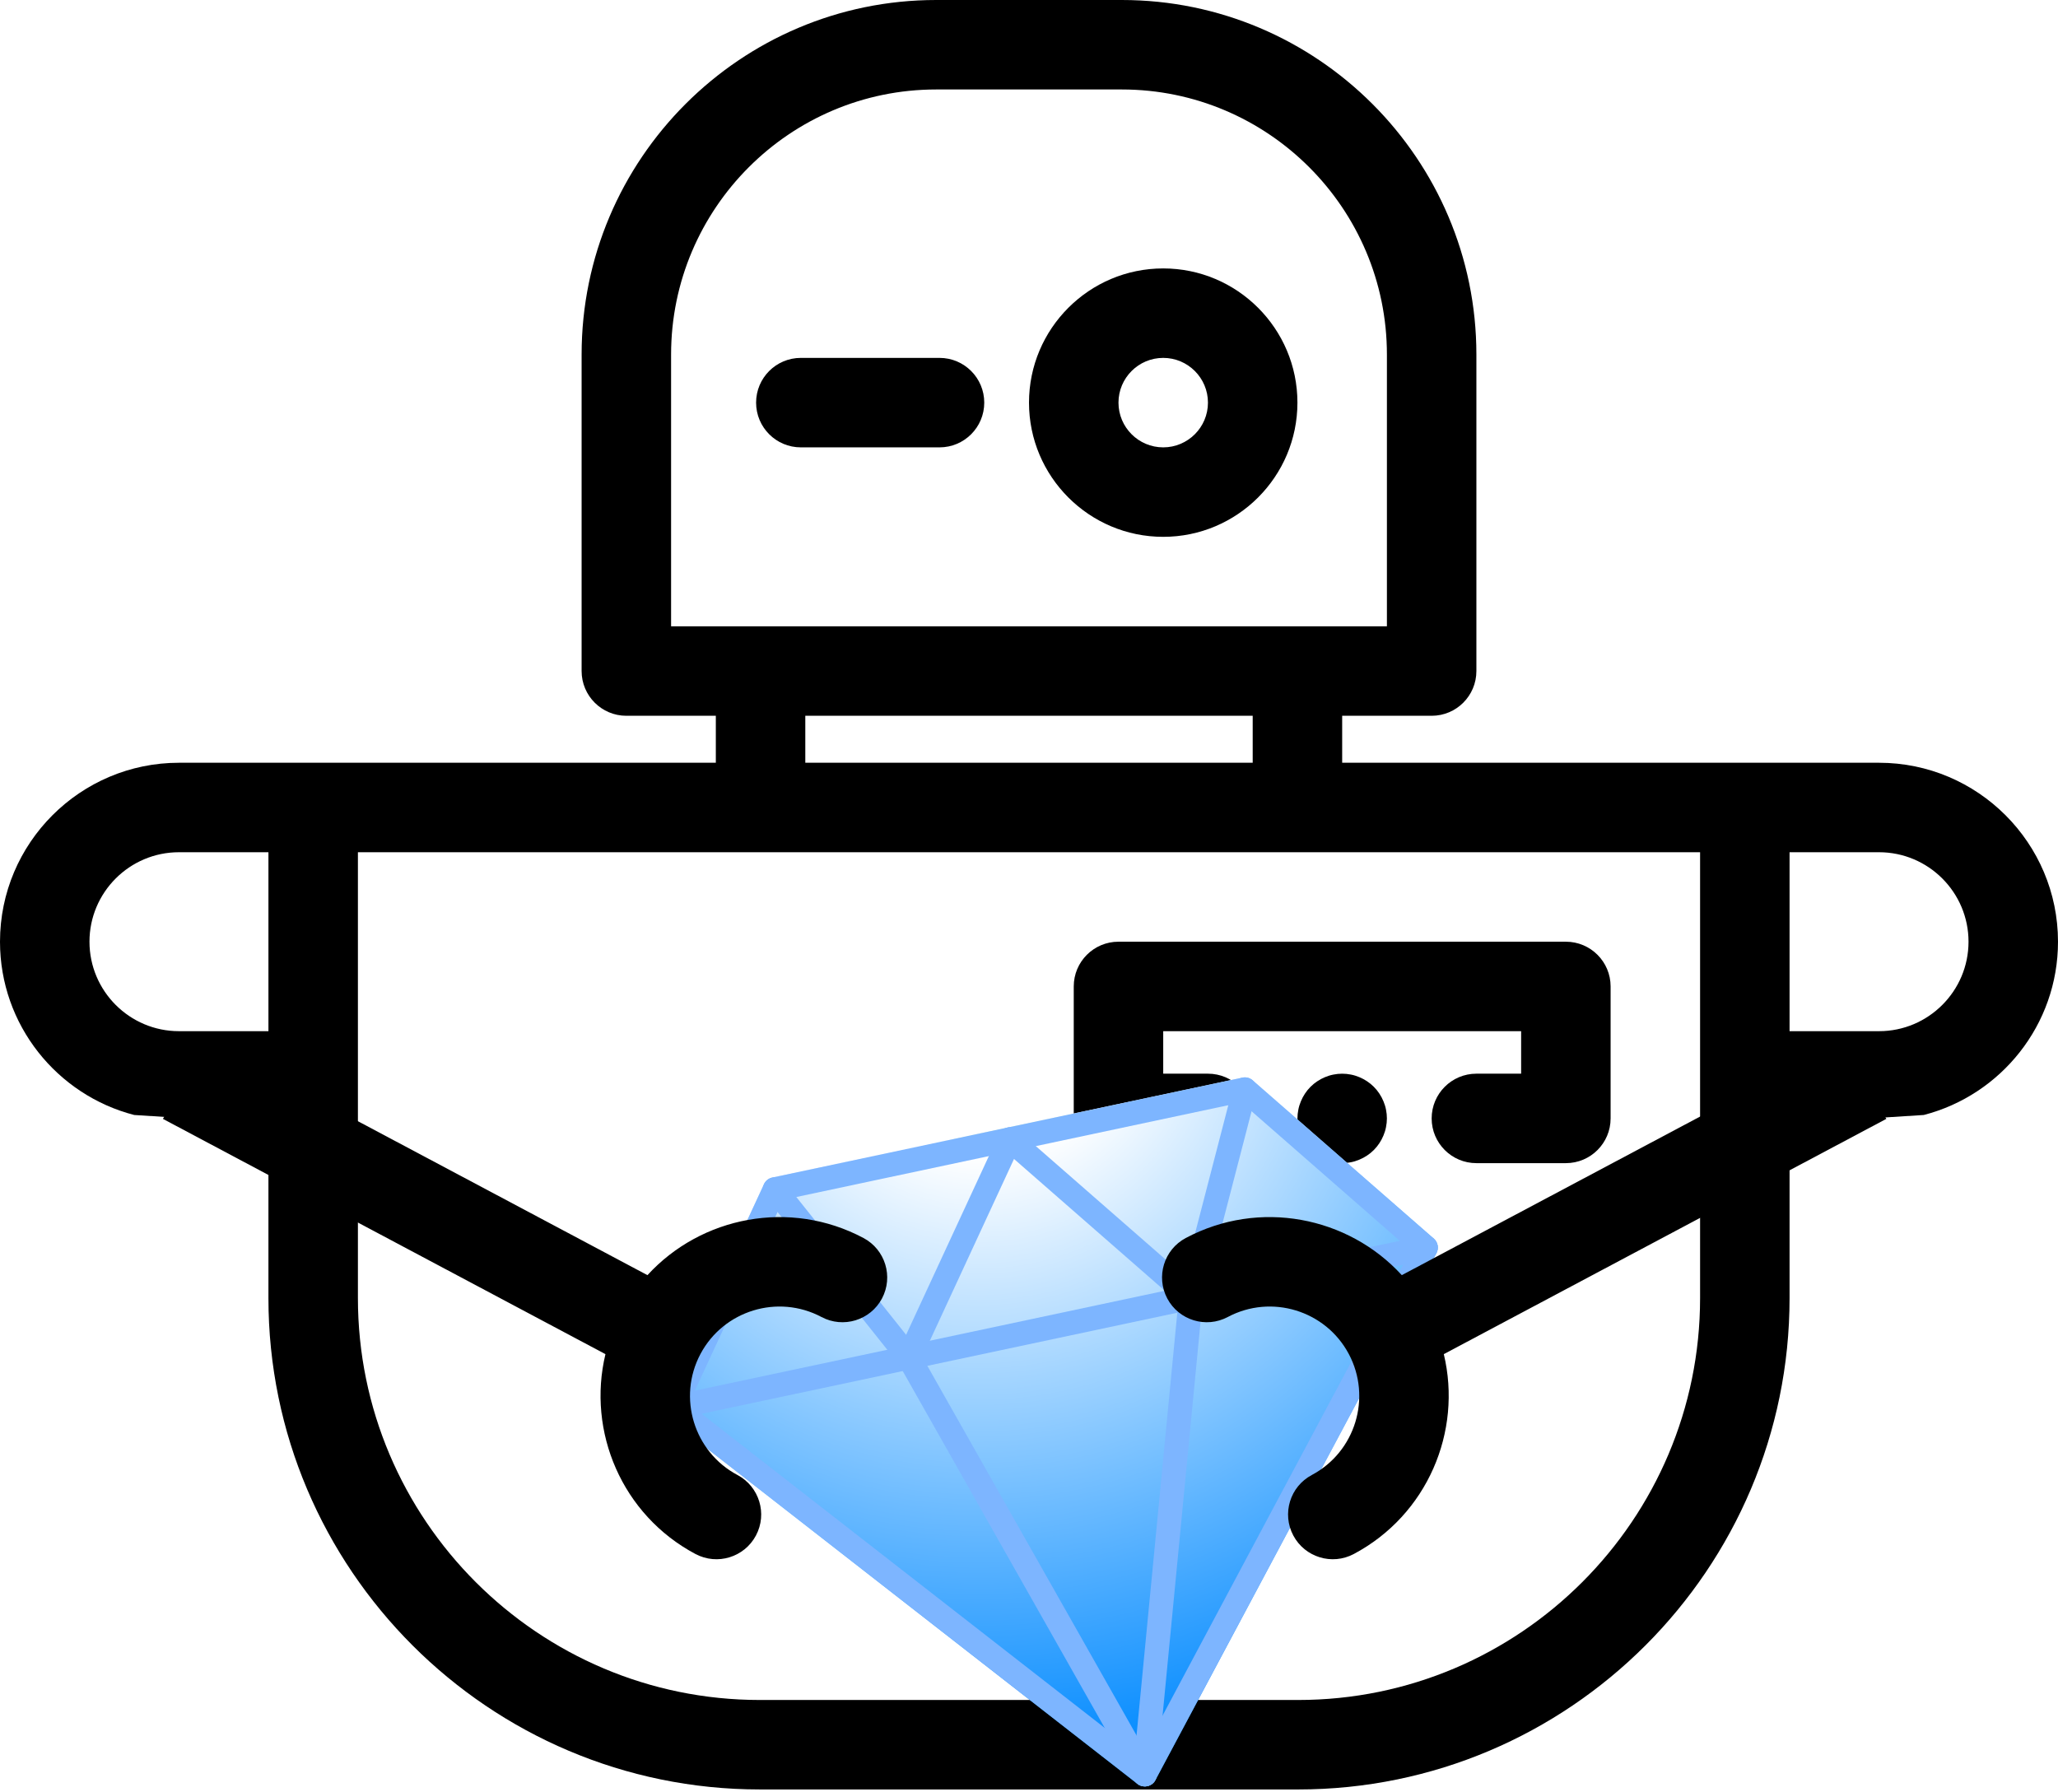
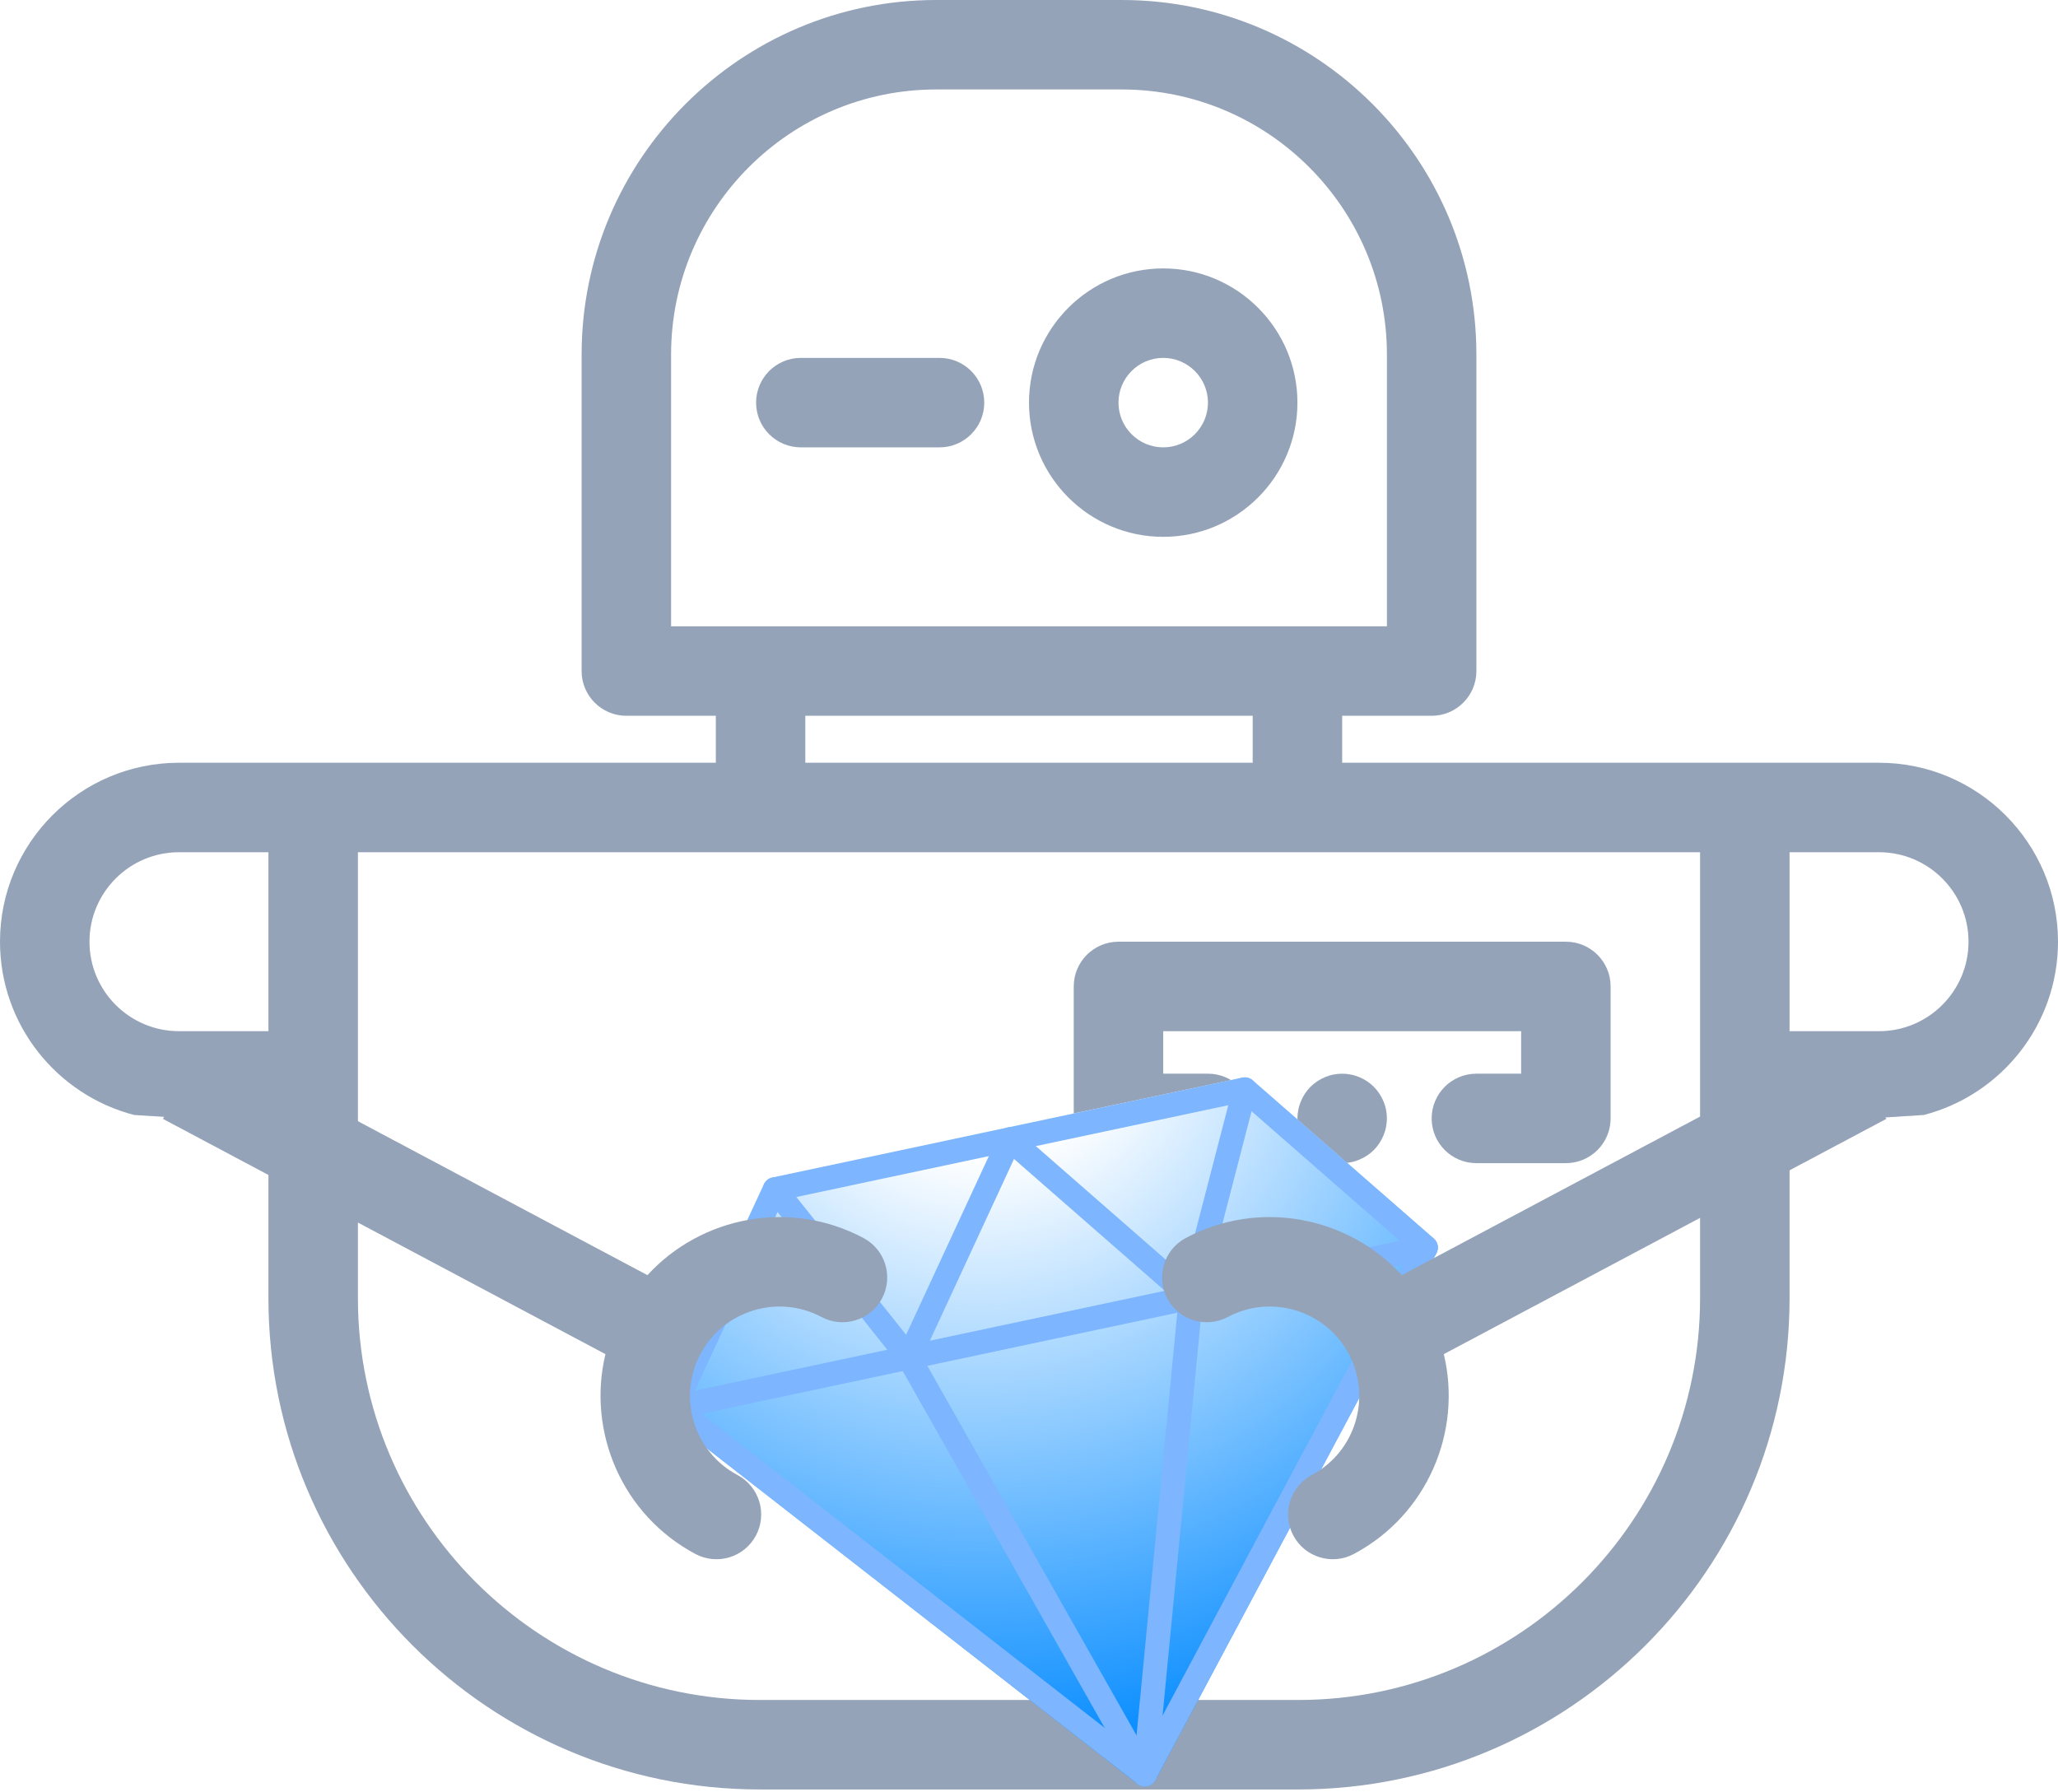
<svg xmlns="http://www.w3.org/2000/svg" width="379px" height="330px" viewBox="0 0 379 330" version="1.1">
  <defs>
    <radialGradient cx="50%" cy="-18.309%" fx="50%" fy="-18.309%" r="113.853%" gradientTransform="translate(0.5,-0.183091),scale(0.849291,1),rotate(90),translate(-0.5,0.183091)" id="radialGradient-1">
      <stop stop-color="#12D114FF" offset="0%" />
      <stop stop-color="#FFFFFF" offset="19.47%" />
      <stop stop-color="#0089FF" offset="100%" />
    </radialGradient>
  </defs>
  <g id="Page-1" stroke="none" stroke-width="1" fill="none" fill-rule="evenodd">
    <g id="botDiamond" fill-rule="nonzero">
-       <g id="robot" fill="#000000">
+       <g id="robot" fill="#94a3b8">
        <path d="M173.022,65.913 L147.481,65.913 C142.93,65.913 139.242,69.602 139.242,74.152 C139.242,78.702 142.93,82.391 147.481,82.391 L173.022,82.391 C177.572,82.391 181.26,78.702 181.26,74.152 C181.26,69.602 177.572,65.913 173.022,65.913 Z" id="Shape" />
        <path d="M214.217,49.435 C200.588,49.435 189.5,60.523 189.5,74.152 C189.5,87.781 200.588,98.869 214.217,98.869 C227.846,98.869 238.934,87.781 238.934,74.152 C238.935,60.523 227.846,49.435 214.217,49.435 Z M214.217,82.391 C209.674,82.391 205.978,78.695 205.978,74.152 C205.978,69.609 209.674,65.913 214.217,65.913 C218.76,65.913 222.456,69.609 222.456,74.152 C222.457,78.695 218.761,82.391 214.217,82.391 Z" id="Shape" />
        <path d="M354.283,205.347 C368.481,201.679 379,188.762 379,173.434 C379,155.262 364.216,140.477 346.043,140.477 L321.326,140.477 C320.899,140.488 296.181,140.488 247.174,140.477 L247.174,131.826 L263.652,131.826 C268.202,131.826 271.891,128.138 271.891,123.587 L271.891,65.295 C271.891,29.291 242.599,5.68434189e-14 206.596,5.68434189e-14 L172.404,5.68434189e-14 C136.4,5.68434189e-14 107.109,29.291 107.109,65.295 L107.109,123.587 C107.109,128.138 110.798,131.826 115.348,131.826 L131.826,131.826 L131.826,140.477 L58.635,140.477 C58.209,140.488 49.649,140.488 32.957,140.477 C14.784,140.477 8.52651283e-14,155.261 8.52651283e-14,173.434 C8.52651283e-14,188.762 10.519,201.679 24.717,205.348 L41.195,206.39 L49.434,206.39 L49.434,239.072 C49.434,288.97 90.029,329.565 139.927,329.565 L148.303,329.565 L230.696,329.566 L239.072,329.566 C288.97,329.566 329.565,288.97 329.565,239.073 L329.565,206.391 L337.804,206.391 L354.283,205.347 Z M49.435,189.912 L32.957,189.912 C23.87,189.912 16.478,182.52 16.478,173.434 C16.478,164.348 23.87,156.956 32.957,156.956 L49.435,156.956 L49.435,189.912 Z M123.587,115.348 L123.587,65.295 C123.587,38.378 145.487,16.478 172.404,16.478 L206.596,16.478 C233.514,16.478 255.413,38.378 255.413,65.295 L255.413,115.348 L238.935,115.348 L140.065,115.348 L123.587,115.348 Z M230.696,131.826 L230.696,140.477 L148.304,140.477 L148.304,131.826 L230.696,131.826 Z M313.087,198.151 L313.087,239.073 C313.087,279.884 279.884,313.087 239.073,313.087 L222.457,313.087 L156.544,313.087 L139.928,313.087 C99.116,313.087 65.913,279.884 65.913,239.073 L65.913,198.151 L65.913,156.956 L140.066,156.956 L238.935,156.956 L313.087,156.956 L313.087,198.151 Z M329.565,189.912 L329.565,156.956 L346.043,156.956 C355.13,156.956 362.522,164.348 362.522,173.434 C362.522,182.52 355.13,189.912 346.043,189.912 L329.565,189.912 Z" id="Shape" />
        <path d="M255.248,204.371 C255.149,203.844 254.984,203.325 254.778,202.831 C254.572,202.328 254.316,201.85 254.02,201.405 C253.723,200.952 253.378,200.532 252.998,200.153 C252.619,199.774 252.199,199.428 251.746,199.131 C251.301,198.834 250.822,198.579 250.32,198.373 C249.825,198.167 249.307,198.002 248.78,197.904 C247.717,197.69 246.63,197.69 245.567,197.904 C245.04,198.003 244.52,198.167 244.026,198.373 C243.524,198.579 243.047,198.834 242.602,199.131 C242.148,199.428 241.728,199.774 241.349,200.153 C240.97,200.532 240.624,200.952 240.327,201.405 C240.031,201.85 239.775,202.328 239.569,202.831 C239.364,203.325 239.199,203.844 239.101,204.371 C238.993,204.898 238.936,205.442 238.936,205.978 C238.936,206.513 238.993,207.057 239.101,207.584 C239.199,208.111 239.364,208.631 239.569,209.124 C239.775,209.627 240.031,210.105 240.327,210.55 C240.624,211.003 240.97,211.424 241.349,211.803 C241.728,212.182 242.148,212.527 242.602,212.824 C243.047,213.121 243.524,213.376 244.026,213.582 C244.522,213.788 245.04,213.953 245.567,214.051 C246.094,214.159 246.638,214.216 247.173,214.216 C247.708,214.216 248.252,214.159 248.779,214.051 C249.306,213.952 249.826,213.788 250.319,213.582 C250.822,213.376 251.3,213.121 251.745,212.824 C252.198,212.527 252.618,212.182 252.997,211.803 C253.377,211.424 253.723,211.003 254.019,210.55 C254.316,210.105 254.571,209.627 254.777,209.124 C254.983,208.63 255.148,208.111 255.246,207.584 C255.353,207.057 255.411,206.513 255.411,205.978 C255.412,205.442 255.354,204.899 255.248,204.371 Z" id="Shape" />
        <path d="M288.369,173.434 L205.978,173.434 C201.429,173.434 197.74,177.123 197.74,181.673 L197.74,205.978 C197.74,210.529 201.429,214.217 205.978,214.217 L222.457,214.217 C227.006,214.217 230.696,210.529 230.696,205.978 C230.696,201.428 227.006,197.74 222.457,197.74 L214.218,197.74 L214.218,189.912 L280.131,189.912 L280.131,197.74 L271.892,197.74 C267.342,197.74 263.653,201.428 263.653,205.978 C263.653,210.529 267.342,214.217 271.892,214.217 L288.37,214.217 C292.92,214.217 296.609,210.529 296.609,205.978 L296.609,181.673 C296.609,177.123 292.919,173.434 288.369,173.434 Z" id="Shape" />
      </g>
      <g id="diamond" transform="translate(198.3993, 268.3118) rotate(-12) translate(-198.3993, -268.3118) translate(125.3993, 205.8118)">
        <path d="M73,124.498 C72.35,124.498 71.726,124.21 71.31,123.71 L0.522,39.57 C-0.142,38.781 -0.177,37.639 0.442,36.815 L26.988,1.388 C27.404,0.83 28.063,0.502 28.758,0.502 L117.242,0.502 C117.937,0.502 118.596,0.83 119.012,1.388 L145.558,36.815 C146.177,37.639 146.142,38.781 145.478,39.57 L74.69,123.71 C74.274,124.21 73.65,124.498 73,124.498 Z" id="Shape" fill="url(#radialGradient-1)" />
        <path d="M73,124.498 C72.35,124.498 71.726,124.21 71.31,123.71 L0.522,39.57 C-0.142,38.781 -0.177,37.639 0.442,36.815 L26.988,1.388 C27.404,0.83 28.063,0.502 28.758,0.502 L117.242,0.502 C117.937,0.502 118.596,0.83 119.012,1.388 L145.558,36.815 C146.177,37.639 146.142,38.781 145.478,39.57 L74.69,123.71 C74.274,124.21 73.65,124.498 73,124.498 Z M5.039,38.064 L73,118.847 L140.961,38.064 L116.136,4.93 L29.864,4.93 L5.039,38.064 Z" id="Shape" fill="#7DB5FF" />
        <path d="M143.788,40.358 L2.212,40.358 C0.991,40.358 0,39.37 0,38.144 C0,36.917 0.991,35.929 2.212,35.929 L143.788,35.929 C145.009,35.929 146,36.921 146,38.144 C146,39.366 145.009,40.358 143.788,40.358 Z" id="Shape" fill="#7DB5FF" />
        <path d="M73,124.498 C72.779,124.498 72.553,124.467 72.336,124.396 C71.168,124.029 70.522,122.784 70.894,121.62 L97.44,37.479 C97.807,36.315 99.059,35.659 100.214,36.036 C101.382,36.403 102.027,37.648 101.656,38.812 L75.11,122.953 C74.814,123.896 73.938,124.498 73,124.498 Z" id="Shape" fill="#7DB5FF" />
        <path d="M73,124.498 C72.062,124.498 71.186,123.896 70.89,122.948 L44.344,38.808 C43.977,37.643 44.623,36.399 45.786,36.031 C46.954,35.655 48.193,36.31 48.56,37.475 L75.106,121.615 C75.473,122.78 74.827,124.024 73.664,124.392 C73.447,124.467 73.221,124.498 73,124.498 Z" id="Shape" fill="#7DB5FF" />
        <path d="M46.455,40.358 C45.64,40.358 44.862,39.911 44.472,39.136 L26.776,3.708 C26.231,2.614 26.674,1.286 27.767,0.737 C28.864,0.192 30.187,0.635 30.735,1.729 L48.432,37.156 C48.981,38.25 48.534,39.578 47.441,40.128 C47.127,40.283 46.791,40.358 46.455,40.358 Z" id="Shape" fill="#7DB5FF" />
        <path d="M46.455,40.358 C45.994,40.358 45.53,40.212 45.132,39.915 C44.154,39.18 43.955,37.794 44.689,36.815 L71.235,1.388 C71.969,0.409 73.354,0.214 74.332,0.945 C75.309,1.68 75.509,3.066 74.774,4.045 L48.229,39.472 C47.791,40.052 47.127,40.358 46.455,40.358 Z" id="Shape" fill="#7DB5FF" />
        <path d="M99.545,40.358 C98.873,40.358 98.209,40.052 97.776,39.472 L71.23,4.045 C70.496,3.066 70.695,1.68 71.673,0.945 C72.646,0.205 74.035,0.404 74.77,1.388 L101.315,36.815 C102.05,37.794 101.85,39.18 100.873,39.915 C100.475,40.216 100.01,40.358 99.545,40.358 Z" id="Shape" fill="#7DB5FF" />
        <path d="M99.545,40.358 C99.214,40.358 98.877,40.283 98.559,40.123 C97.466,39.574 97.024,38.245 97.568,37.152 L115.265,1.724 C115.813,0.63 117.136,0.187 118.233,0.732 C119.326,1.281 119.769,2.61 119.224,3.704 L101.528,39.131 C101.134,39.911 100.355,40.358 99.545,40.358 Z" id="Shape" fill="#7DB5FF" />
      </g>
-       <g id="Group-2" transform="translate(30, 192)" fill="#000000">
+       <g id="Group-2" transform="translate(30, 192)" fill="#94a3b8">
        <path d="M133.39,14.06 L51.89,57.394 C55.317,71.652 48.85,87.004 35.316,94.2 C31.299,96.336 26.31,94.811 24.174,90.793 C22.038,86.776 23.563,81.787 27.581,79.651 C35.603,75.385 38.66,65.388 34.394,57.365 C30.128,49.343 20.131,46.286 12.108,50.552 C8.091,52.688 3.102,51.163 0.966,47.146 C-1.17,43.128 0.355,38.139 4.373,36.003 C17.906,28.807 34.25,32.03 44.155,42.845 L124.734,-2.13162821e-14 L133.39,14.06 Z" id="Path-Copy-2" transform="translate(66.69484, 47.58301) scale(-1, 1) translate(-66.69484, -47.58301) " />
        <path d="M317.39,14.06 L235.89,57.394 C239.317,71.652 232.85,87.004 219.316,94.2 C215.299,96.336 210.31,94.811 208.174,90.793 C206.038,86.776 207.563,81.787 211.581,79.651 C219.603,75.385 222.66,65.388 218.394,57.365 C214.128,49.343 204.131,46.286 196.108,50.552 C192.091,52.688 187.102,51.163 184.966,47.146 C182.83,43.128 184.355,38.139 188.373,36.003 C201.906,28.807 218.25,32.03 228.155,42.845 L308.734,-2.13162821e-14 L317.39,14.06 Z" id="Path-Copy" />
      </g>
    </g>
  </g>
</svg>
